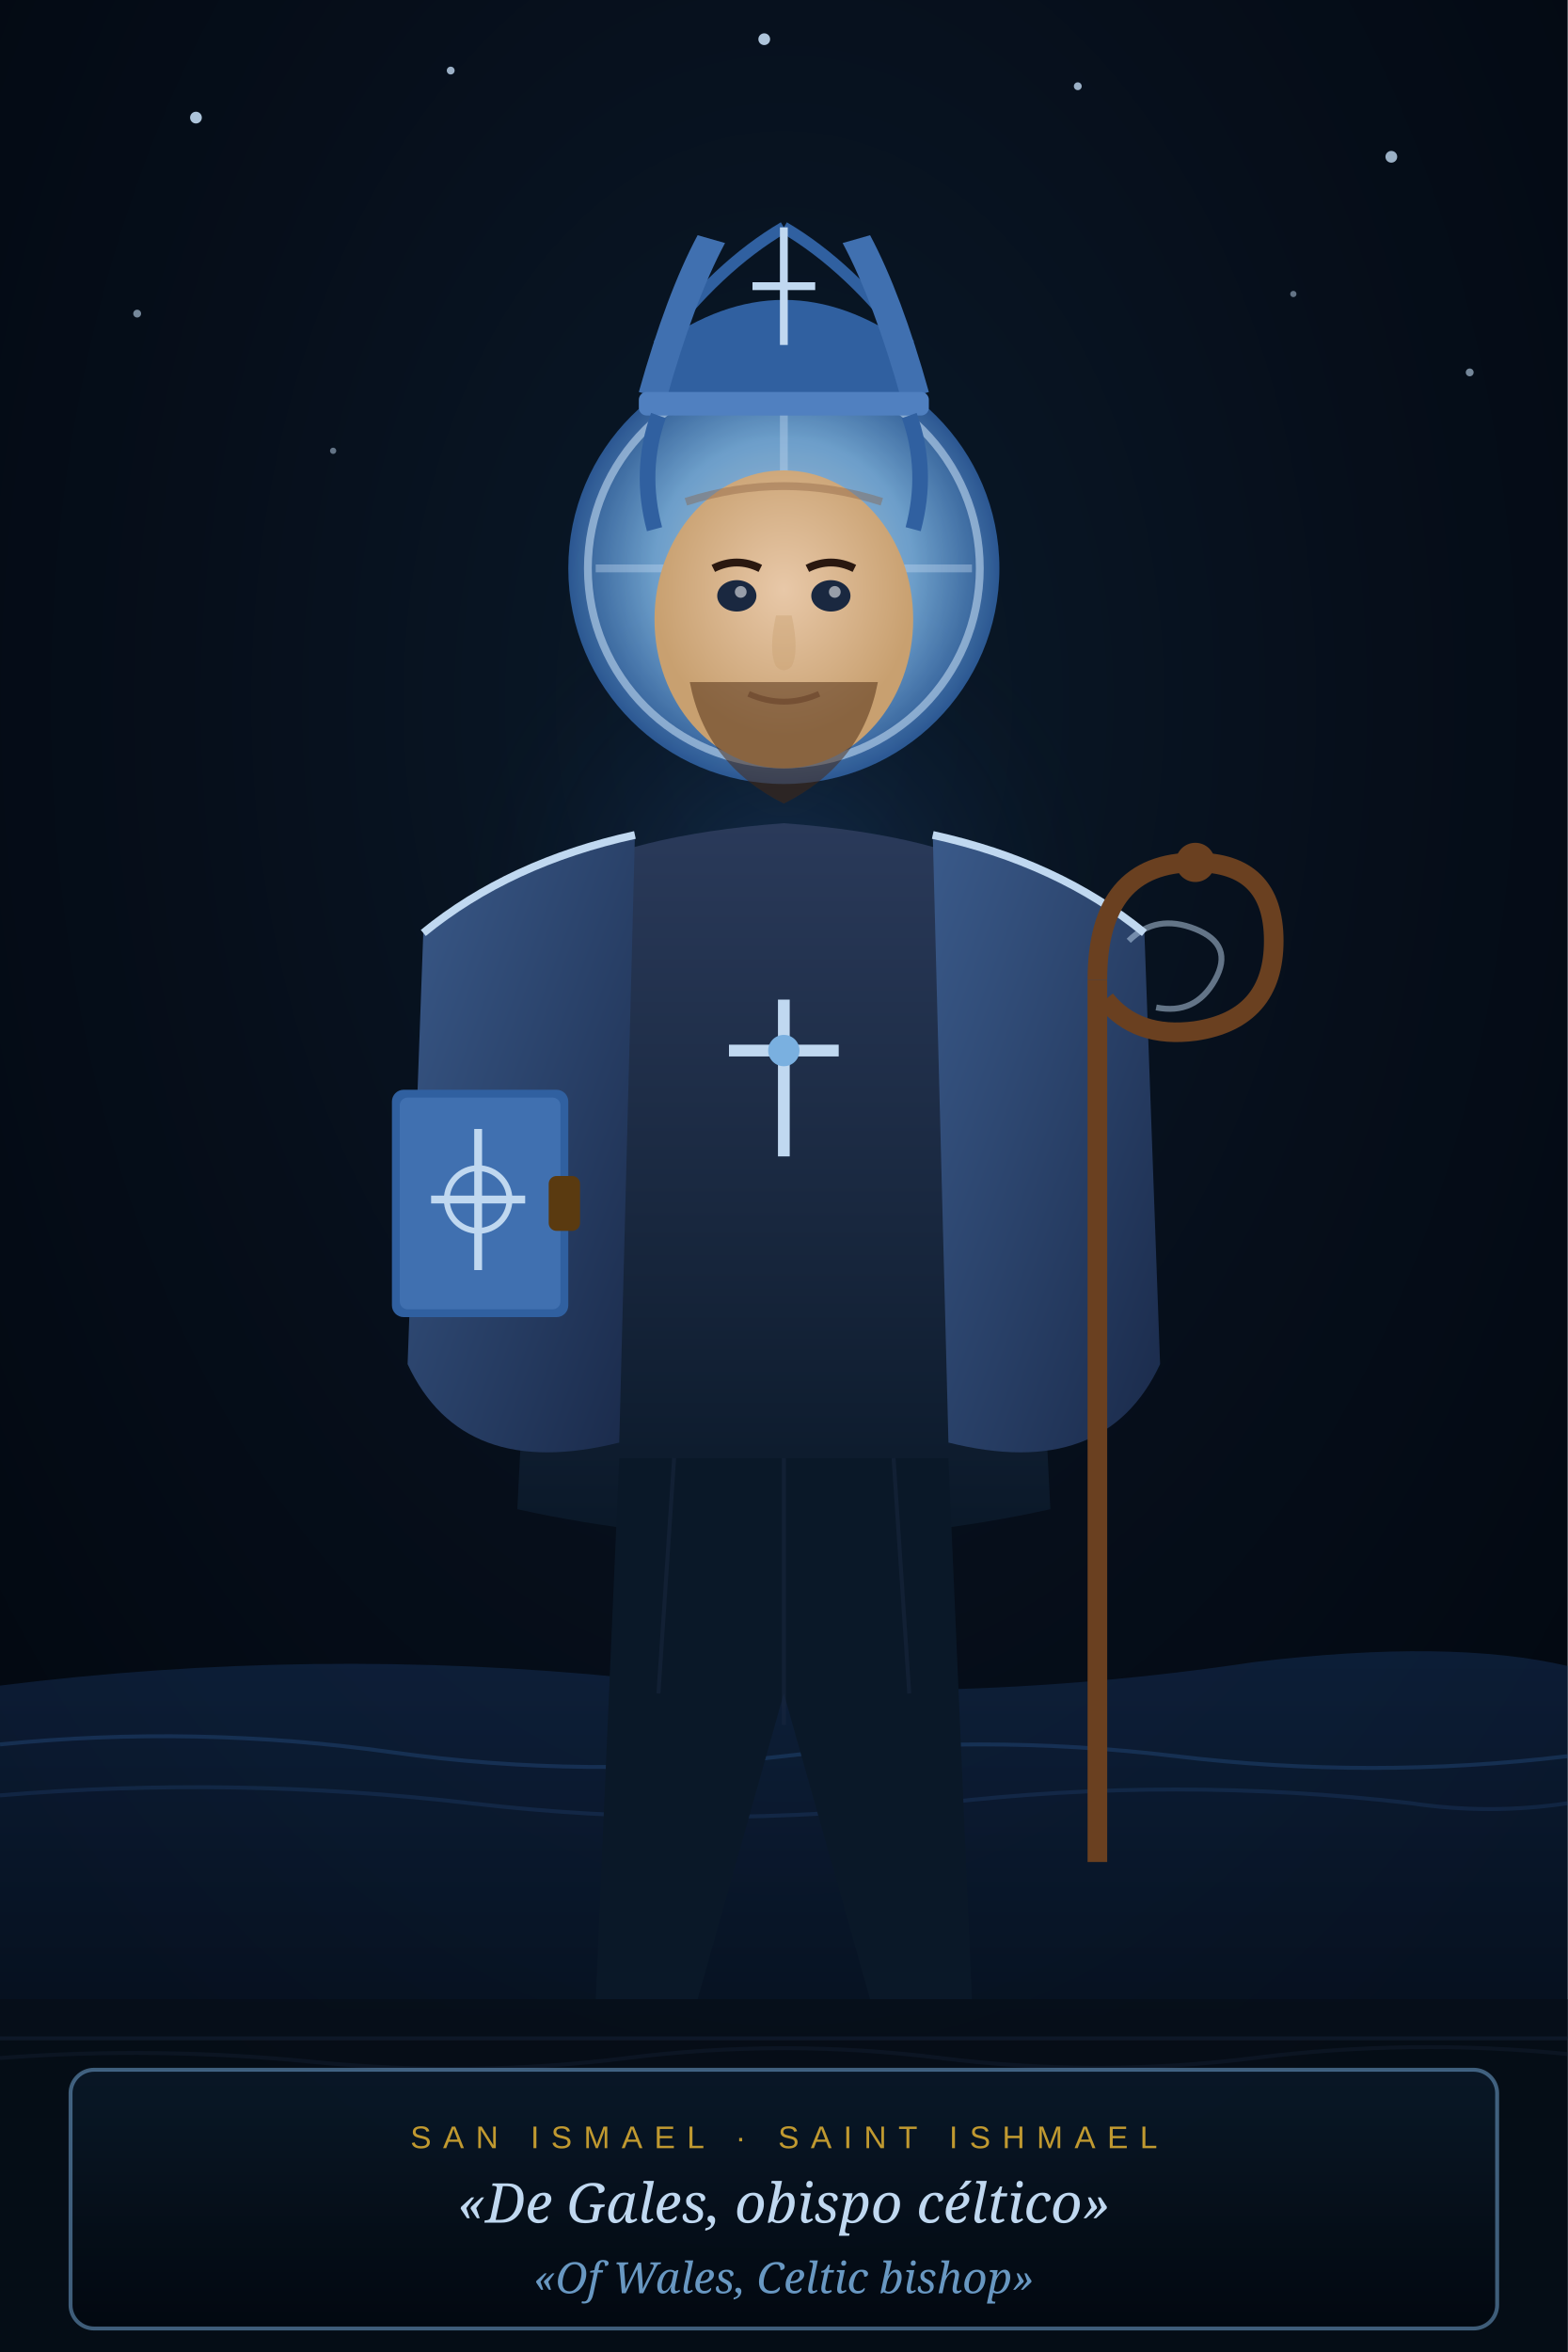
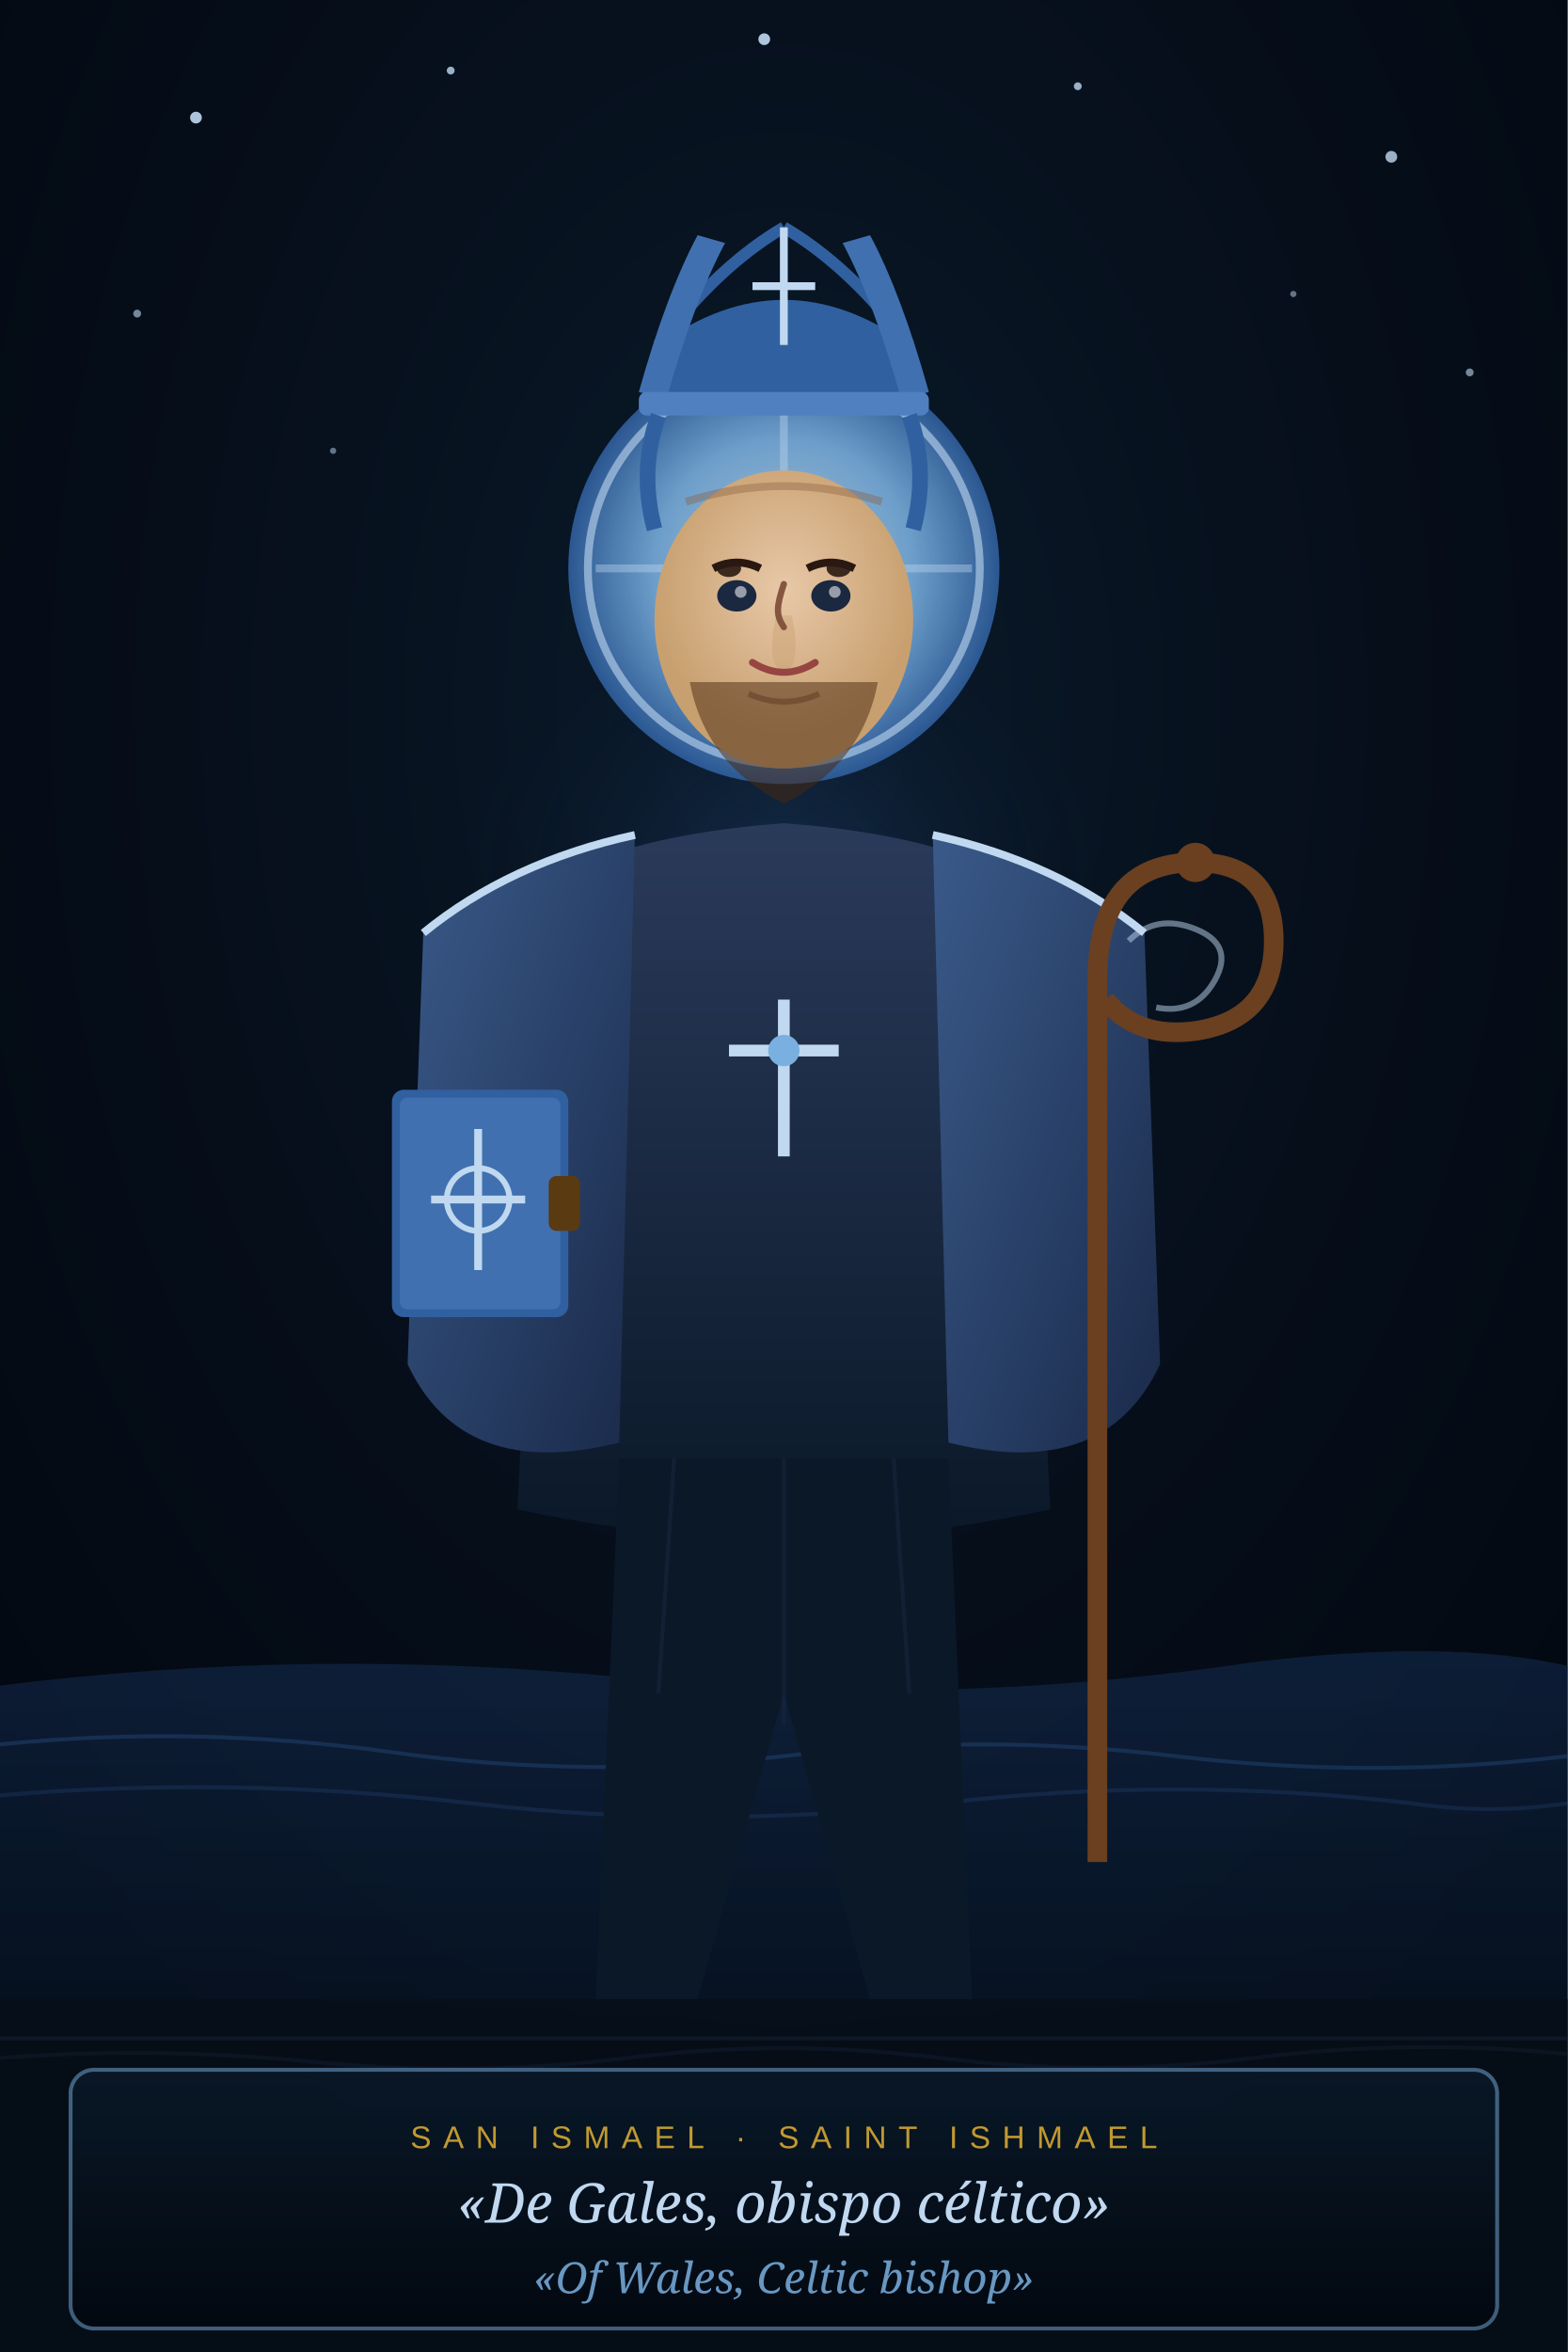
<svg xmlns="http://www.w3.org/2000/svg" viewBox="0 0 400 600" width="400" height="600">
  <defs>
    <radialGradient id="skysim" cx="50%" cy="30%" r="70%">
      <stop offset="0%" stop-color="#0a1a2a" />
      <stop offset="55%" stop-color="#060e1a" />
      <stop offset="100%" stop-color="#020810" />
    </radialGradient>
    <radialGradient id="glorysim" cx="50%" cy="42%" r="32%">
      <stop offset="0%" stop-color="#3060a0" stop-opacity="0.28" />
      <stop offset="60%" stop-color="#1a3a6a" stop-opacity="0.1" />
      <stop offset="100%" stop-color="#0a1a2a" stop-opacity="0" />
    </radialGradient>
    <radialGradient id="halosim" cx="50%" cy="50%" r="50%">
      <stop offset="0%" stop-color="#c0d8f0" />
      <stop offset="60%" stop-color="#7ab0e0" />
      <stop offset="100%" stop-color="#3060a0" />
    </radialGradient>
    <radialGradient id="facesim" cx="50%" cy="40%" r="50%">
      <stop offset="0%" stop-color="#e8c8a8" />
      <stop offset="100%" stop-color="#c8a070" />
    </radialGradient>
    <linearGradient id="habitsim" x1="0%" y1="0%" x2="0%" y2="100%">
      <stop offset="0%" stop-color="#2a3a5a" />
      <stop offset="100%" stop-color="#0a1828" />
    </linearGradient>
    <linearGradient id="cloaksim" x1="0%" y1="0%" x2="100%" y2="100%">
      <stop offset="0%" stop-color="#3a5a8a" />
      <stop offset="100%" stop-color="#1a2a4a" />
    </linearGradient>
    <linearGradient id="panelsim" x1="0%" y1="0%" x2="0%" y2="100%">
      <stop offset="0%" stop-color="#0a1828" />
      <stop offset="100%" stop-color="#020810" />
    </linearGradient>
    <linearGradient id="seagrad" x1="0%" y1="0%" x2="0%" y2="100%">
      <stop offset="0%" stop-color="#1a3a6a" />
      <stop offset="100%" stop-color="#0a1a30" />
    </linearGradient>
  </defs>
  <rect width="400" height="600" fill="url(#skysim)" />
  <circle cx="200" cy="250" r="130" fill="url(#glorysim)" />
  <path d="M0 430 Q80 420 160 428 Q240 436 320 424 Q370 418 400 425 L400 520 L0 520 Z" fill="url(#seagrad)" opacity="0.4" />
  <path d="M0 445 Q50 440 100 447 Q150 454 200 448 Q250 442 300 448 Q350 454 400 448" stroke="#3060a0" stroke-width="1" fill="none" opacity="0.3" />
  <path d="M0 458 Q60 453 120 460 Q180 467 240 460 Q300 453 360 460 Q380 463 400 460" stroke="#3060a0" stroke-width="1" fill="none" opacity="0.2" />
  <g opacity="0.06" transform="translate(200,310)">
    <circle r="50" fill="none" stroke="#7ab0e0" stroke-width="2" />
    <circle r="35" fill="none" stroke="#7ab0e0" stroke-width="1.5" />
    <line x1="-50" y1="0" x2="50" y2="0" stroke="#7ab0e0" stroke-width="1.5" />
    <line x1="0" y1="-50" x2="0" y2="50" stroke="#7ab0e0" stroke-width="1.5" />
    <line x1="-35" y1="-35" x2="35" y2="35" stroke="#7ab0e0" stroke-width="1" />
    <line x1="35" y1="-35" x2="-35" y2="35" stroke="#7ab0e0" stroke-width="1" />
  </g>
  <circle cx="50" cy="30" r="1.5" fill="#c0d8f0" opacity="0.9" />
  <circle cx="115" cy="18" r="1" fill="#c0d8f0" opacity="0.8" />
  <circle cx="195" cy="10" r="1.5" fill="#c0d8f0" opacity="0.9" />
  <circle cx="275" cy="22" r="1" fill="#c0d8f0" opacity="0.8" />
  <circle cx="355" cy="40" r="1.5" fill="#c0d8f0" opacity="0.8" />
  <circle cx="35" cy="80" r="1" fill="#c0d8f0" opacity="0.6" />
  <circle cx="375" cy="95" r="1" fill="#c0d8f0" opacity="0.6" />
  <circle cx="85" cy="115" r="0.8" fill="#c0d8f0" opacity="0.5" />
  <circle cx="330" cy="75" r="0.8" fill="#c0d8f0" opacity="0.5" />
  <circle cx="200" cy="145" r="55" fill="url(#halosim)" opacity="0.88" />
  <circle cx="200" cy="145" r="50" fill="none" stroke="#c0d8f0" stroke-width="2" opacity="0.6" />
  <line x1="200" y1="97" x2="200" y2="193" stroke="#c0d8f0" stroke-width="2" opacity="0.4" />
  <line x1="152" y1="145" x2="248" y2="145" stroke="#c0d8f0" stroke-width="2" opacity="0.4" />
  <circle cx="200" cy="145" r="20" fill="none" stroke="#c0d8f0" stroke-width="1.5" opacity="0.35" />
  <path d="M168 88 Q200 65 232 88 L235 102 L165 102 Z" fill="#3060a0" />
  <path d="M168 88 Q183 68 200 58" stroke="#3060a0" stroke-width="3" fill="none" />
  <path d="M232 88 Q217 68 200 58" stroke="#3060a0" stroke-width="3" fill="none" />
  <path d="M163 100 Q170 75 178 60 L185 62 Q177 77 170 102 Z" fill="#4070b0" />
  <path d="M237 100 Q230 75 222 60 L215 62 Q223 77 230 102 Z" fill="#4070b0" />
  <line x1="200" y1="58" x2="200" y2="88" stroke="#c0d8f0" stroke-width="2" />
  <line x1="192" y1="73" x2="208" y2="73" stroke="#c0d8f0" stroke-width="2" />
  <rect x="163" y="100" width="74" height="6" rx="2" fill="#5080c0" />
  <path d="M168 106 Q163 120 167 135" stroke="#3060a0" stroke-width="4" fill="none" />
  <path d="M232 106 Q237 120 233 135" stroke="#3060a0" stroke-width="4" fill="none" />
  <ellipse cx="200" cy="158" rx="33" ry="38" fill="url(#facesim)" />
  <path d="M175 128 Q200 120 225 128" stroke="#8a6040" stroke-width="2" fill="none" opacity="0.4" />
  <ellipse cx="188" cy="152" rx="5" ry="4" fill="#1a2840" />
  <ellipse cx="212" cy="152" rx="5" ry="4" fill="#1a2840" />
  <circle cx="189" cy="151" r="1.5" fill="#fff" opacity="0.55" />
  <circle cx="213" cy="151" r="1.5" fill="#fff" opacity="0.55" />
  <path d="M182 145 Q188 142 194 145" stroke="#2a1810" stroke-width="2" fill="none" />
  <path d="M206 145 Q212 142 218 145" stroke="#2a1810" stroke-width="2" fill="none" />
  <path d="M198 157 Q196 166 198 170 Q200 172 202 170 Q204 166 202 157" fill="#c8a070" opacity="0.4" />
  <path d="M191 177 Q200 181 209 177" stroke="#a07858" stroke-width="1.5" fill="none" />
  <path d="M176 174 Q180 195 200 205 Q220 195 224 174" fill="#4a2810" opacity="0.5" />
  <path d="M140 225 Q160 213 200 210 Q240 213 260 225 L268 385 Q200 400 132 385 Z" fill="url(#habitsim)" />
  <path d="M108 238 Q130 220 162 213 L158 368 Q118 378 104 348 Z" fill="url(#cloaksim)" />
  <path d="M292 238 Q270 220 238 213 L242 368 Q282 378 296 348 Z" fill="url(#cloaksim)" />
  <path d="M108 238 Q130 220 162 213" stroke="#c0d8f0" stroke-width="2" fill="none" />
  <path d="M292 238 Q270 220 238 213" stroke="#c0d8f0" stroke-width="2" fill="none" />
  <line x1="200" y1="255" x2="200" y2="295" stroke="#c0d8f0" stroke-width="3" />
  <line x1="186" y1="268" x2="214" y2="268" stroke="#c0d8f0" stroke-width="3" />
  <circle cx="200" cy="268" r="4" fill="#7ab0e0" />
  <g transform="translate(250, 215)">
    <line x1="30" y1="260" x2="30" y2="35" stroke="#6a4020" stroke-width="5" />
    <path d="M30 35 Q30 5 55 5 Q75 5 75 25 Q75 45 55 48 Q40 50 32 40" stroke="#6a4020" stroke-width="5" fill="none" />
    <circle cx="55" cy="5" r="5" fill="#6a4020" />
    <path d="M38 25 Q45 18 55 22 Q65 26 60 35 Q55 44 45 42" stroke="#c0d8f0" stroke-width="1.5" fill="none" opacity="0.5" />
  </g>
  <g transform="translate(100, 278)">
    <rect x="0" y="0" width="45" height="58" rx="3" fill="#3060a0" />
    <rect x="2" y="2" width="41" height="54" rx="2" fill="#4070b0" />
    <line x1="22" y1="10" x2="22" y2="46" stroke="#c0d8f0" stroke-width="2" />
    <line x1="10" y1="28" x2="34" y2="28" stroke="#c0d8f0" stroke-width="2" />
    <circle cx="22" cy="28" r="8" fill="none" stroke="#c0d8f0" stroke-width="1.5" />
    <rect x="40" y="22" width="8" height="14" rx="2" fill="#5a3a10" />
  </g>
  <path d="M158 372 L152 510 L178 510 L200 432 L222 510 L248 510 L242 372 Z" fill="#0a1828" />
  <line x1="172" y1="372" x2="168" y2="432" stroke="#1a2840" stroke-width="1" opacity="0.5" />
  <line x1="200" y1="372" x2="200" y2="440" stroke="#1a2840" stroke-width="1" opacity="0.5" />
  <line x1="228" y1="372" x2="232" y2="432" stroke="#1a2840" stroke-width="1" opacity="0.5" />
  <rect x="0" y="510" width="400" height="90" fill="#060e18" opacity="0.8" />
  <line x1="0" y1="520" x2="400" y2="520" stroke="#1a2840" stroke-width="1" opacity="0.4" />
  <path d="M0 525 Q40 522 80 526 Q120 530 160 525 Q200 520 240 525 Q280 530 320 525 Q360 520 400 524" stroke="#1a2840" stroke-width="1" fill="none" opacity="0.3" />
  <rect x="18" y="528" width="364" height="66" rx="6" fill="url(#panelsim)" opacity="0.93" />
  <rect x="18" y="528" width="364" height="66" rx="6" fill="none" stroke="#7ab0e0" stroke-width="1" opacity="0.5" />
  <text x="200" y="548" text-anchor="middle" font-family="Arial,sans-serif" font-size="8" fill="#c9a030" letter-spacing="3" opacity="0.95">SAN ISMAEL  ·  SAINT ISHMAEL</text>
  <text x="200" y="567" text-anchor="middle" font-family="Georgia,serif" font-size="14" fill="#c0d8f0" font-style="italic">«De Gales, obispo céltico»</text>
  <text x="200" y="585" text-anchor="middle" font-family="Georgia,serif" font-size="11" fill="#7ab0e0" font-style="italic" opacity="0.85">«Of Wales, Celtic bishop»</text>
+   <g id="tup-face-features" opacity="0.9">
+     <ellipse id="tup-eye-left" cx="186" cy="145" rx="3.1" ry="2.2" fill="#2a1a12" />
+     <ellipse id="tup-eye-right" cx="214" cy="145" rx="3.1" ry="2.2" fill="#2a1a12" />
+     <path id="tup-nose" d="M200 149 C198 155, 198 157, 200 160" stroke="#7b4a35" stroke-width="1.6" fill="none" stroke-linecap="round" />
+     <path id="tup-mouth" d="M192 169 Q200 174 208 169" stroke="#8f3a3a" stroke-width="1.8" fill="none" stroke-linecap="round" />
+   </g>
</svg>
